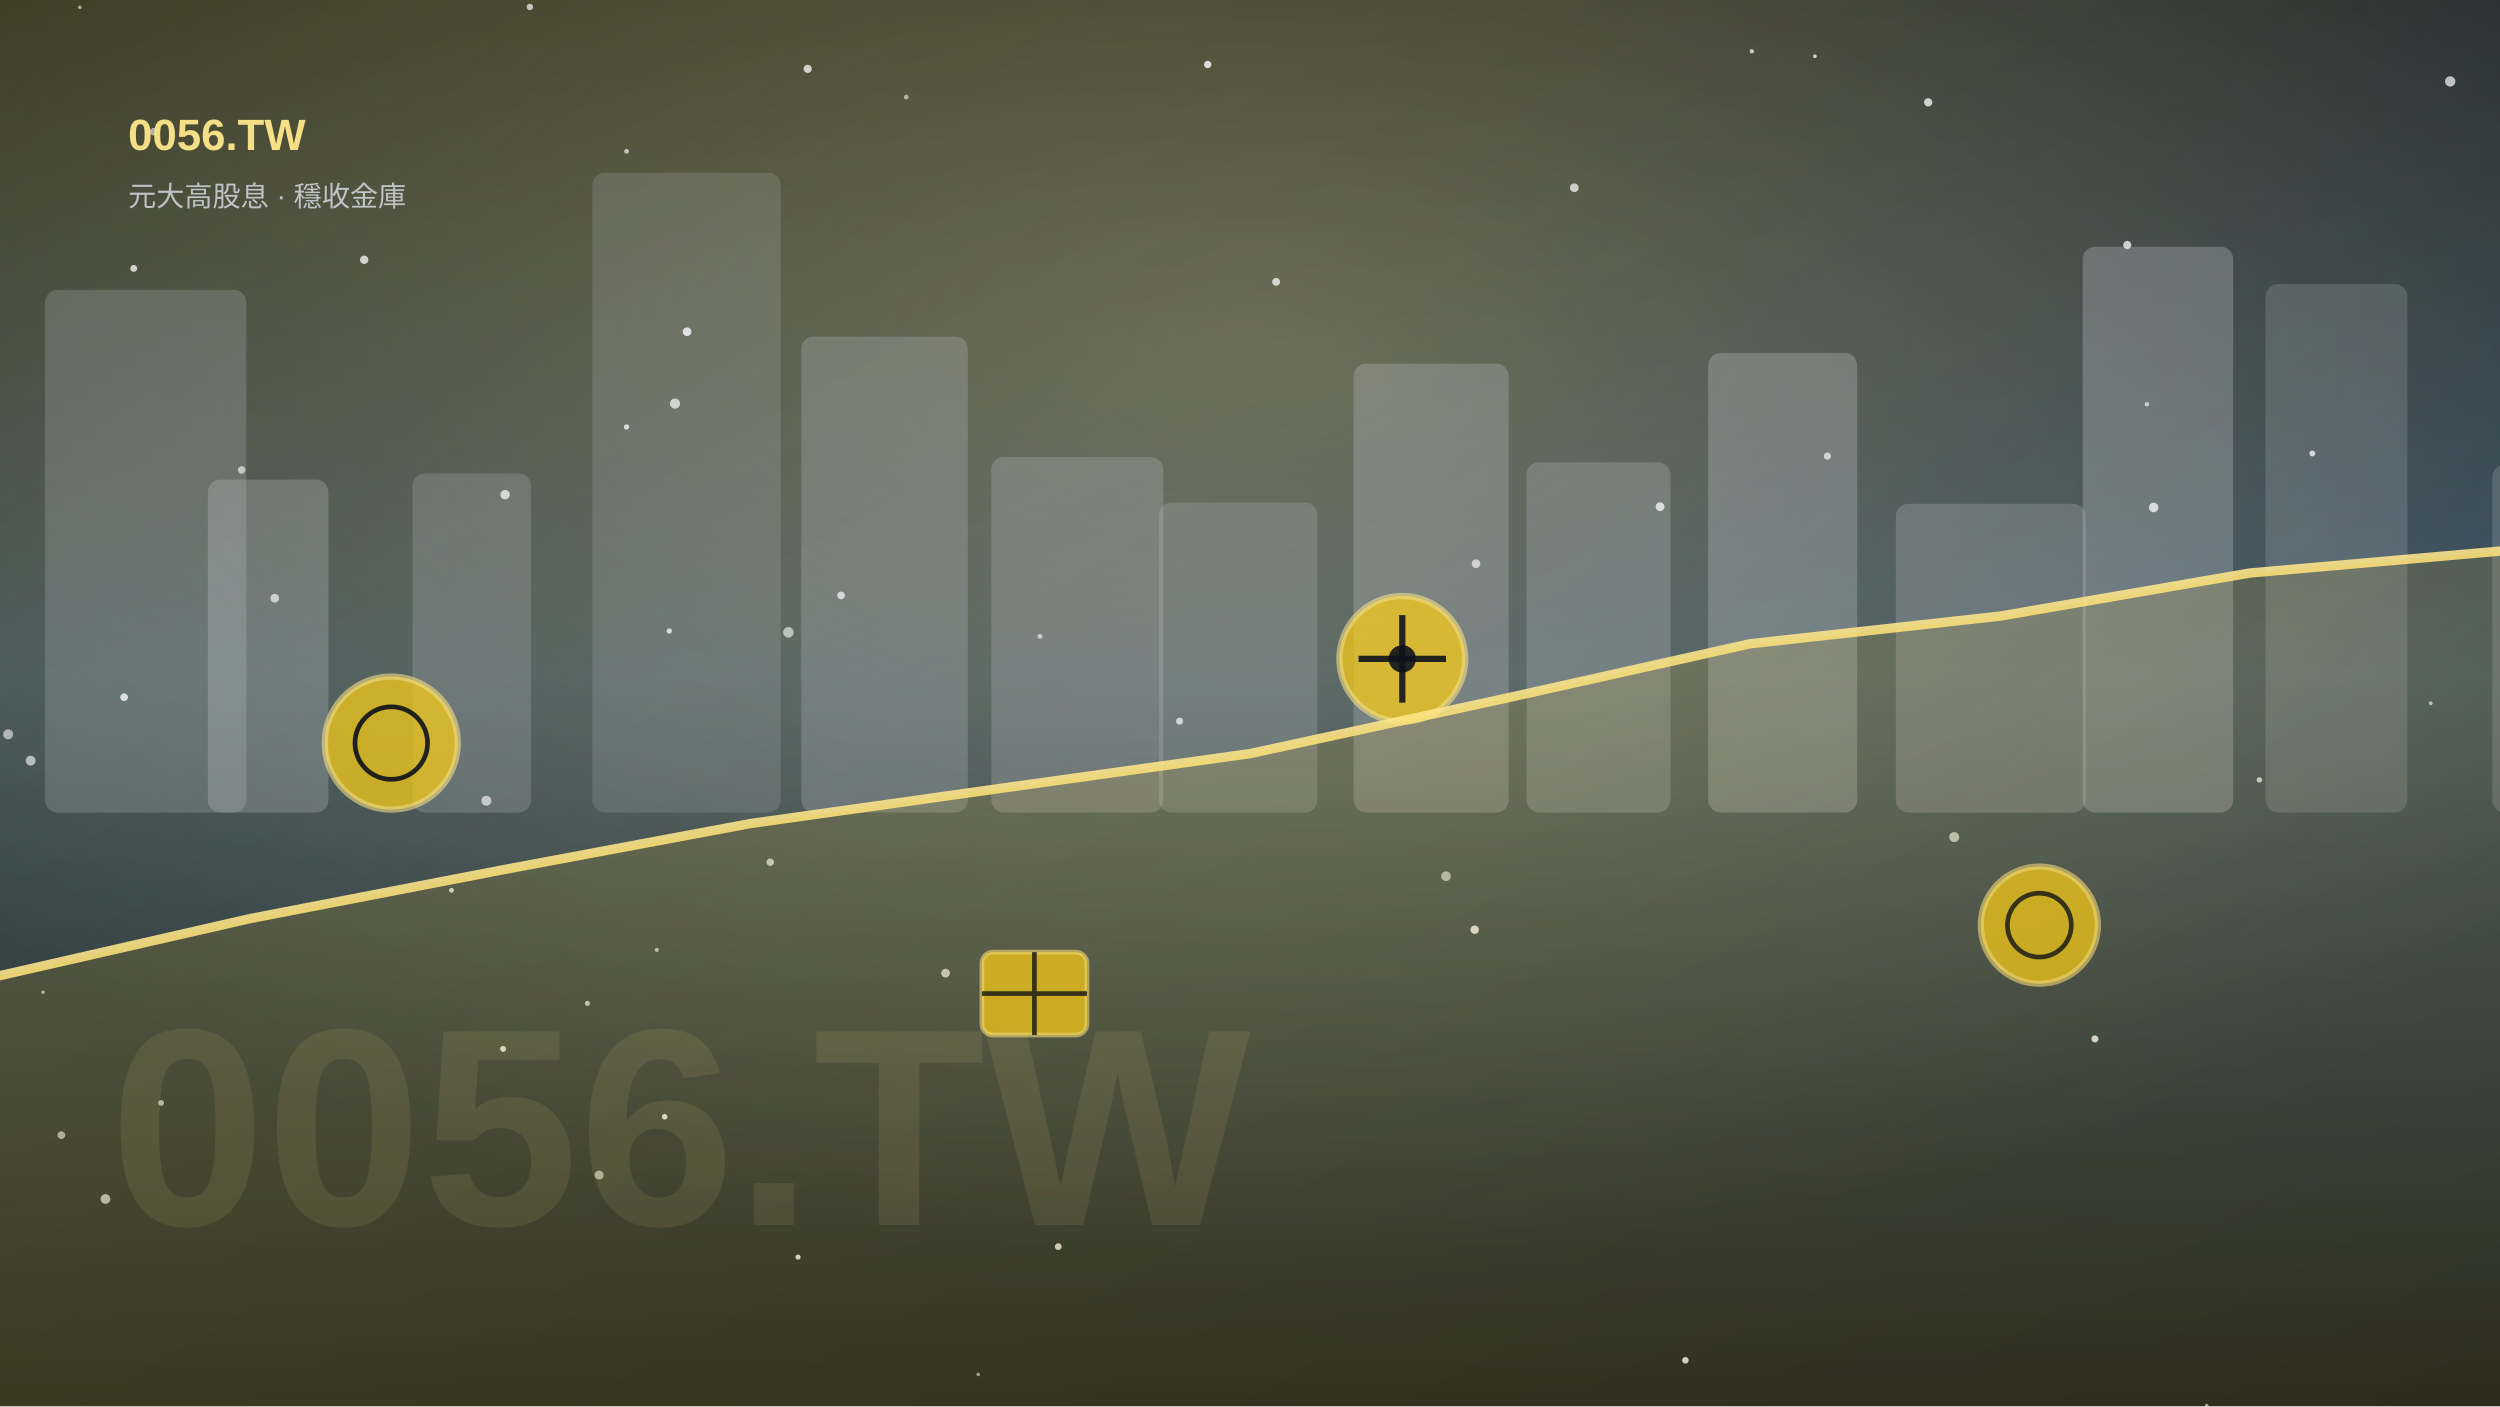
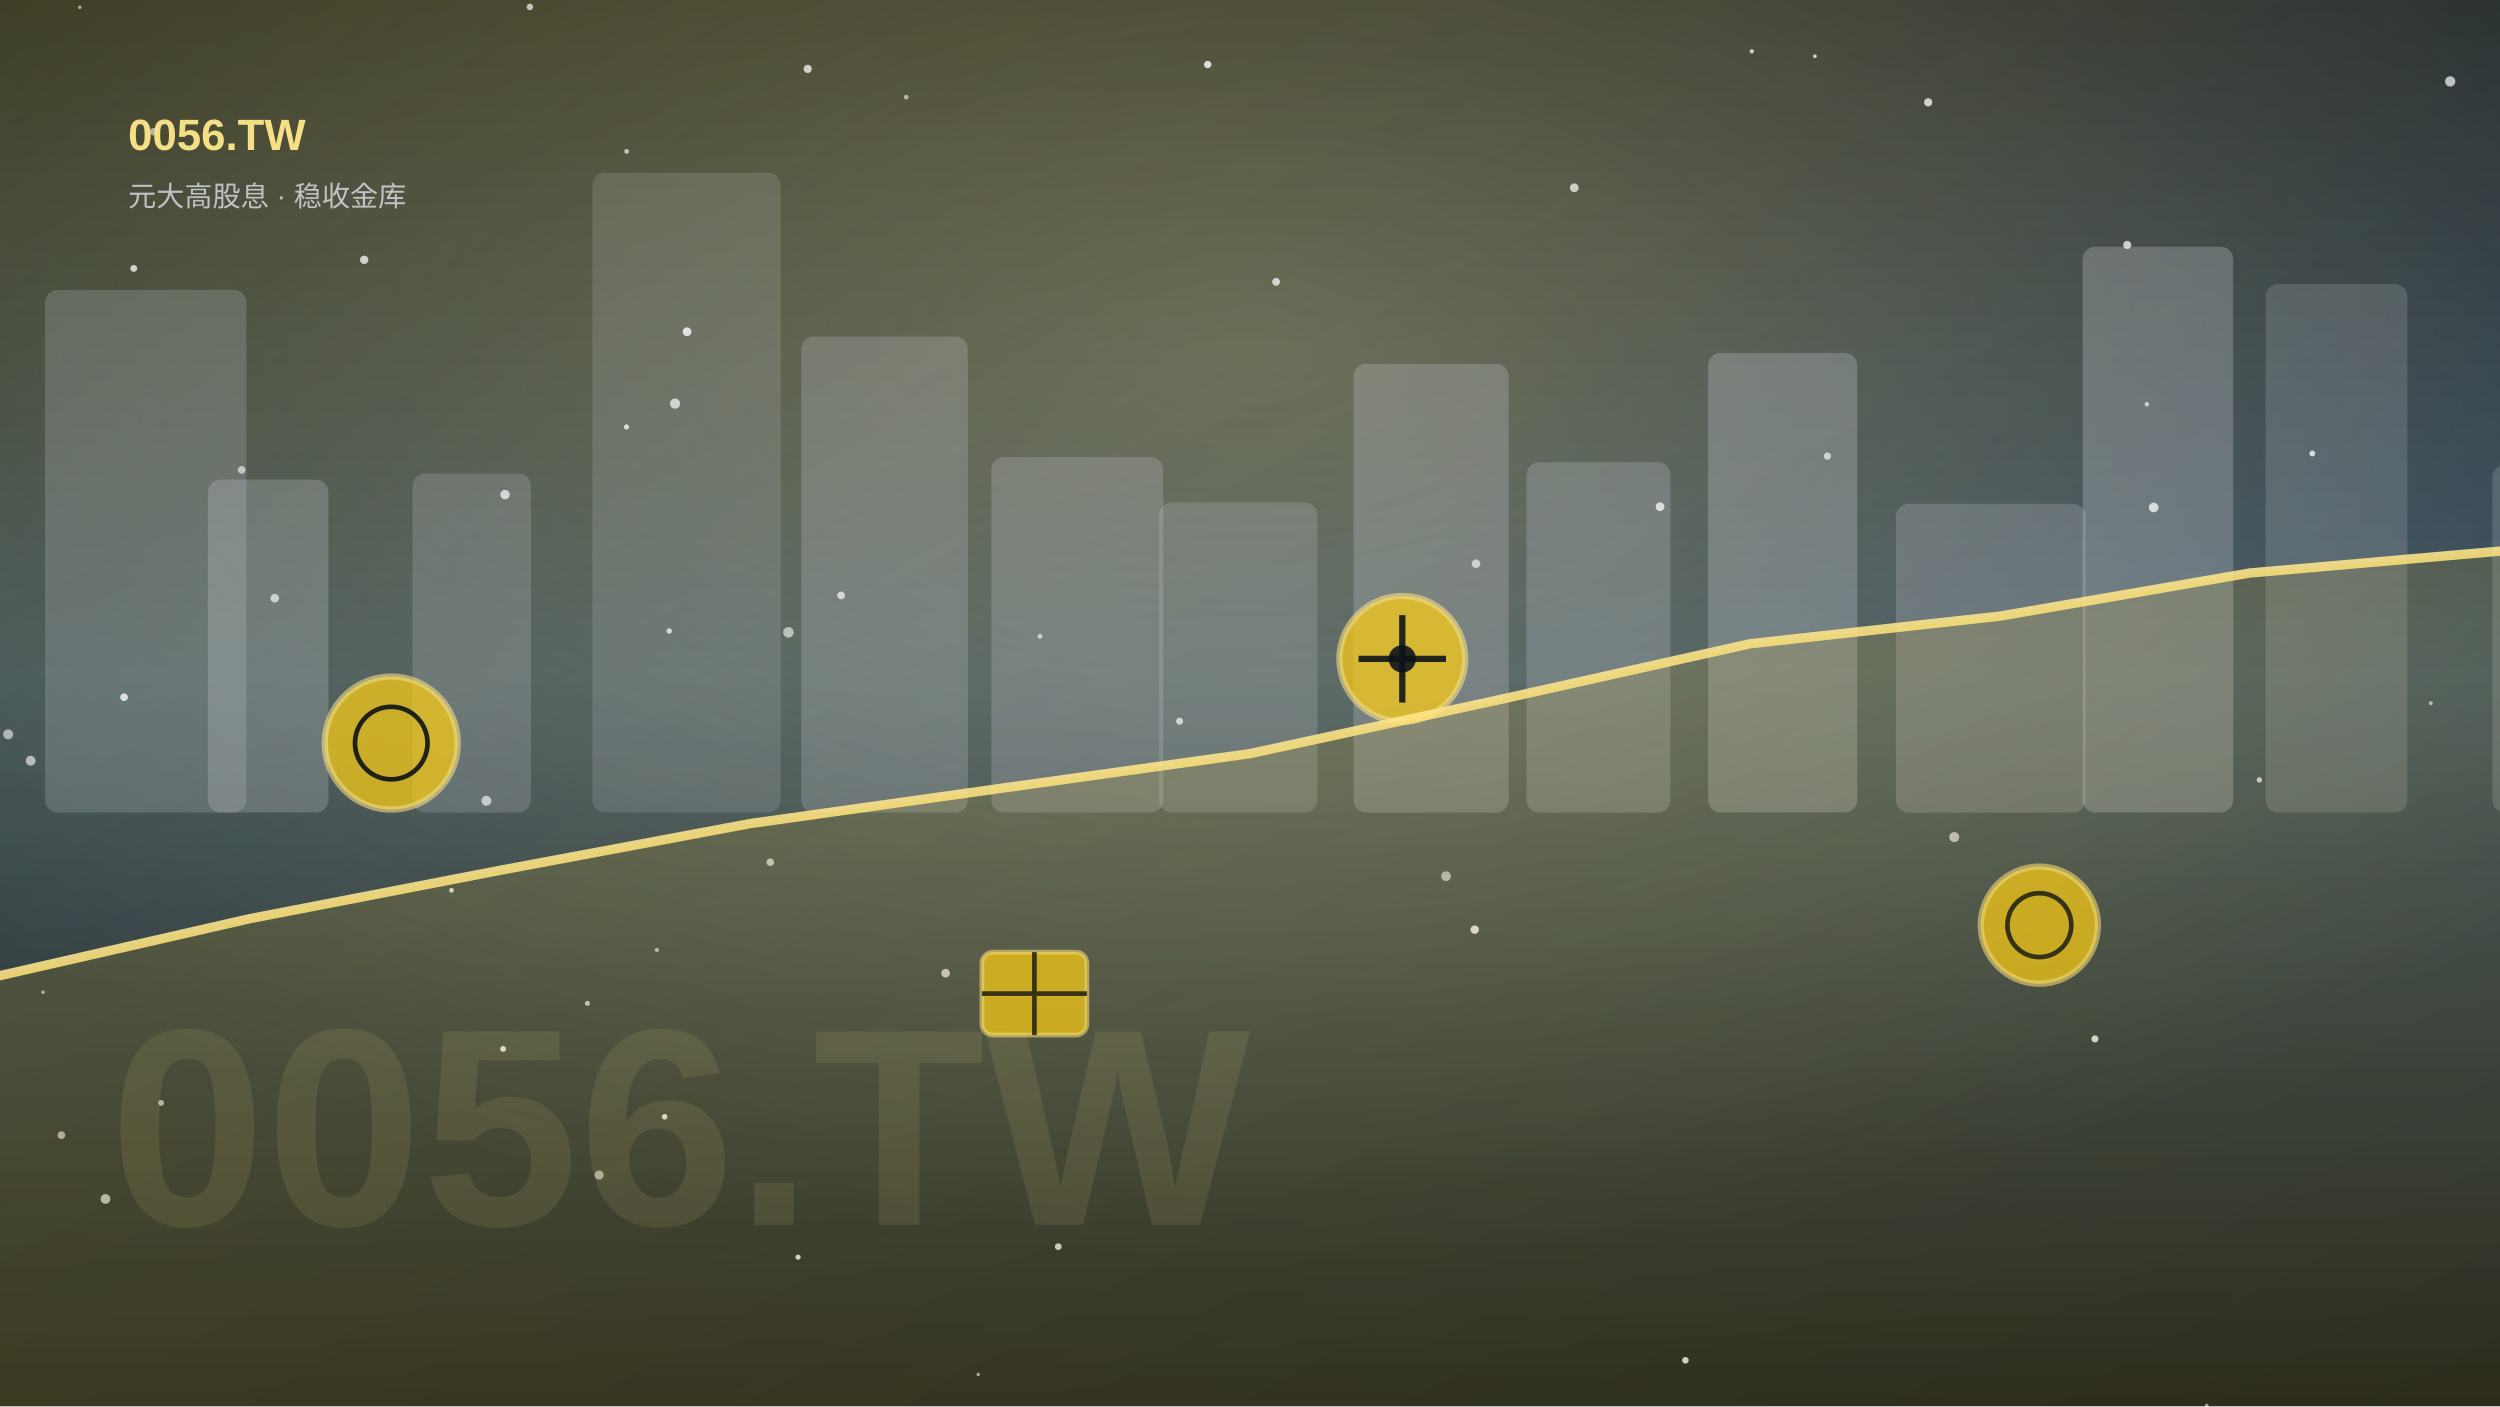
<svg xmlns="http://www.w3.org/2000/svg" viewBox="0 0 1600 900" fill="none">
  <defs>
    <linearGradient id="bg" x1="0" y1="0" x2="0" y2="1">
      <stop offset="0%" stop-color="#0d1827" />
      <stop offset="48%" stop-color="#28425e" />
      <stop offset="100%" stop-color="#0a1118" />
    </linearGradient>
    <radialGradient id="glow" cx="50%" cy="25%" r="65%">
      <stop offset="0%" stop-color="#FDE68A47" />
      <stop offset="100%" stop-color="#FDE68A00" />
    </radialGradient>
    <linearGradient id="fade" x1="0" y1="0" x2="1" y2="1">
      <stop offset="0%" stop-color="#FACC152e" />
      <stop offset="100%" stop-color="#D1D5DB08" />
    </linearGradient>
  </defs>
  <rect width="1600" height="900" fill="url(#bg)" />
  <rect width="1600" height="900" fill="url(#glow)" />
  <rect width="1600" height="900" fill="url(#fade)" />
  <g>
    <rect x="28.817" y="185.509" width="128.805" height="334.491" rx="8" fill="#D1D5DB34" />
    <rect x="133.035" y="306.956" width="77.13" height="213.044" rx="8" fill="#D1D5DB3d" />
    <rect x="264.011" y="303" width="75.826" height="217" rx="8" fill="#D1D5DB32" />
    <rect x="379.108" y="110.554" width="120.534" height="409.446" rx="8" fill="#D1D5DB29" />
    <rect x="512.791" y="215.406" width="106.627" height="304.594" rx="8" fill="#D1D5DB39" />
    <rect x="634.433" y="292.52" width="110.033" height="227.48" rx="8" fill="#D1D5DB38" />
    <rect x="741.77" y="321.596" width="101.395" height="198.404" rx="8" fill="#D1D5DB31" />
    <rect x="866.273" y="232.769" width="99.313" height="287.231" rx="8" fill="#D1D5DB3e" />
    <rect x="976.989" y="295.846" width="92.099" height="224.154" rx="8" fill="#D1D5DB3a" />
    <rect x="1093.192" y="225.887" width="95.4" height="294.113" rx="8" fill="#D1D5DB45" />
    <rect x="1213.346" y="322.45" width="121.454" height="197.55" rx="8" fill="#D1D5DB38" />
    <rect x="1332.923" y="157.899" width="96.299" height="362.101" rx="8" fill="#D1D5DB46" />
    <rect x="1449.963" y="181.775" width="90.699" height="338.225" rx="8" fill="#D1D5DB2e" />
    <rect x="1595.053" y="297.463" width="106.144" height="222.537" rx="8" fill="#D1D5DB30" />
    <circle cx="1250.707" cy="535.739" r="3.201" fill="#FFFFFF9f" />
    <circle cx="439.724" cy="212.307" r="2.792" fill="#FFFFFFca" />
    <circle cx="39.272" cy="726.48" r="2.476" fill="#FFFFFF93" />
    <circle cx="1340.754" cy="664.905" r="2.264" fill="#FFFFFFc8" />
    <circle cx="944.666" cy="360.772" r="2.762" fill="#FFFFFFa0" />
    <circle cx="27.539" cy="635.018" r="1.084" fill="#FFFFFF9c" />
    <circle cx="175.849" cy="382.852" r="2.769" fill="#FFFFFFa4" />
    <circle cx="1062.44" cy="324.314" r="2.814" fill="#FFFFFFbc" />
    <circle cx="579.984" cy="62.156" r="1.5" fill="#FFFFFF8f" />
    <circle cx="754.937" cy="461.539" r="2.254" fill="#FFFFFFb0" />
    <circle cx="1007.554" cy="120.164" r="2.797" fill="#FFFFFFb2" />
    <circle cx="1568.125" cy="52.112" r="3.299" fill="#FFFFFFb0" />
    <circle cx="323.245" cy="316.562" r="3.028" fill="#FFFFFFb5" />
    <circle cx="816.706" cy="180.378" r="2.52" fill="#FFFFFFb9" />
    <circle cx="79.416" cy="446.226" r="2.466" fill="#FFFFFFc4" />
    <circle cx="400.966" cy="273.257" r="1.682" fill="#FFFFFFbe" />
    <circle cx="103.104" cy="705.88" r="1.887" fill="#FFFFFF9c" />
    <circle cx="538.306" cy="381.082" r="2.455" fill="#FFFFFFb2" />
    <circle cx="943.801" cy="595.008" r="2.702" fill="#FFFFFFc6" />
    <circle cx="19.609" cy="486.86" r="3.142" fill="#FFFFFF9a" />
    <circle cx="504.564" cy="404.679" r="3.382" fill="#FFFFFF95" />
    <circle cx="1479.892" cy="290.235" r="1.869" fill="#FFFFFFc2" />
    <circle cx="321.991" cy="671.316" r="1.898" fill="#FFFFFFc9" />
    <circle cx="1361.423" cy="156.76" r="2.584" fill="#FFFFFFbb" />
    <circle cx="1161.545" cy="36.003" r="1.174" fill="#FFFFFFc3" />
    <circle cx="605.18" cy="622.828" r="2.785" fill="#FFFFFFaa" />
    <circle cx="925.478" cy="560.794" r="3.113" fill="#FFFFFF8e" />
    <circle cx="1373.999" cy="258.709" r="1.443" fill="#FFFFFFa0" />
    <circle cx="420.371" cy="607.939" r="1.337" fill="#FFFFFF9e" />
    <circle cx="311.283" cy="512.493" r="3.172" fill="#FFFFFFa0" />
    <circle cx="375.94" cy="642.164" r="1.63" fill="#FFFFFFaa" />
    <circle cx="772.915" cy="41.289" r="2.36" fill="#FFFFFFcc" />
    <circle cx="1078.667" cy="870.59" r="2.117" fill="#FFFFFFc9" />
    <circle cx="428.312" cy="403.841" r="1.721" fill="#FFFFFFbb" />
    <circle cx="425.352" cy="714.737" r="1.817" fill="#FFFFFFc9" />
    <circle cx="67.502" cy="767.34" r="3.114" fill="#FFFFFFa2" />
    <circle cx="1169.561" cy="291.921" r="2.327" fill="#FFFFFFa8" />
    <circle cx="1378.333" cy="324.798" r="3.063" fill="#FFFFFFbc" />
    <circle cx="288.977" cy="569.795" r="1.52" fill="#FFFFFFbf" />
    <circle cx="510.763" cy="804.571" r="1.649" fill="#FFFFFFcc" />
    <circle cx="432.022" cy="258.317" r="3.253" fill="#FFFFFFaf" />
    <circle cx="401.039" cy="96.862" r="1.544" fill="#FFFFFFa2" />
    <circle cx="5.219" cy="469.964" r="3.199" fill="#FFFFFF8f" />
    <circle cx="1234.044" cy="65.48" r="2.639" fill="#FFFFFFbf" />
    <circle cx="98.329" cy="84.289" r="2.434" fill="#FFFFFF8f" />
    <circle cx="339.115" cy="4.456" r="2.077" fill="#FFFFFFad" />
    <circle cx="85.601" cy="171.792" r="2.212" fill="#FFFFFFc0" />
    <circle cx="154.672" cy="300.736" r="2.448" fill="#FFFFFF97" />
    <circle cx="1412.318" cy="899.532" r="1.163" fill="#FFFFFF95" />
    <circle cx="383.435" cy="752.022" r="2.91" fill="#FFFFFF8e" />
    <circle cx="492.945" cy="551.82" r="2.41" fill="#FFFFFFa5" />
    <circle cx="233.079" cy="166.28" r="2.677" fill="#FFFFFFbd" />
    <circle cx="665.577" cy="407.274" r="1.576" fill="#FFFFFF96" />
    <circle cx="1445.993" cy="499.128" r="1.714" fill="#FFFFFFb3" />
    <circle cx="677.296" cy="797.847" r="2.169" fill="#FFFFFFc1" />
    <circle cx="516.919" cy="44.075" r="2.62" fill="#FFFFFFbb" />
    <circle cx="1555.702" cy="450.048" r="1.243" fill="#FFFFFF9d" />
    <circle cx="51.073" cy="4.685" r="1.123" fill="#FFFFFF8f" />
    <circle cx="1121.176" cy="32.821" r="1.395" fill="#FFFFFFb3" />
    <circle cx="626.075" cy="879.637" r="1.117" fill="#FFFFFF93" />
  </g>
  <g opacity="0.92">
    <g transform="translate(250.4062, 475.5665)">
      <circle r="42.561" fill="#FACC15c7" stroke="#FDE68A99" stroke-width="4" />
      <circle r="23.215" fill="none" stroke="#060b11e6" stroke-width="3" />
    </g>
    <g transform="translate(662.0241, 635.9031)">
      <rect x="-33.614" y="-26.537" width="67.228" height="53.075" rx="7.077" fill="#FACC15c7" stroke="#FDE68A99" stroke-width="3" />
      <path d="M-33.614 0 H33.614 M0 -26.537 V26.537" stroke="#060b11e6" stroke-width="3" />
    </g>
    <g transform="translate(897.4659, 421.6751)">
      <circle r="40.235" fill="#FACC15c7" stroke="#FDE68A99" stroke-width="4" />
      <circle r="8.747" fill="#060b11e6" />
      <path d="M0 -27.99 L0 27.99 M-27.99 0 L27.99 0" stroke="#060b11e6" stroke-width="4" />
    </g>
    <g transform="translate(1305.191, 592.0881)">
      <circle r="37.486" fill="#FACC15c7" stroke="#FDE68A99" stroke-width="4" />
      <circle r="20.447" fill="none" stroke="#060b11e6" stroke-width="3" />
    </g>
  </g>
  <g>
    <polyline points="0.0,624.4 160.0,587.9 320.0,557.0 480.0,527.1 640.0,504.6 800.0,482.3 960.0,447.7 1120.0,412.0 1280.0,394.3 1440.0,366.7 1600.0,352.7" fill="none" stroke="#FDE68Ae0" stroke-width="6" stroke-linecap="round" stroke-linejoin="round" />
    <polygon points="0,900 0.0,624.4 160.0,587.9 320.0,557.0 480.0,527.1 640.0,504.6 800.0,482.3 960.0,447.7 1120.0,412.0 1280.0,394.3 1440.0,366.7 1600.0,352.7 1600,900" fill="#FACC151f" />
  </g>
  <g opacity="0.09">
    <text x="70" y="784" font-family="Segoe UI, Arial, sans-serif" font-size="180" font-weight="700" fill="#FDE68A">
      0056.TW
    </text>
  </g>
  <g opacity="0.95">
    <text x="82" y="96" font-family="Segoe UI, Arial, sans-serif" font-size="28" font-weight="700" fill="#FDE68A">
      0056.TW
    </text>
    <text x="82" y="132" font-family="Segoe UI, Arial, sans-serif" font-size="18" font-weight="500" fill="#D1D5DBe6">
-       元大高股息 · 穩收金庫
+       元大高股息 · 稳收金库
    </text>
  </g>
</svg>
